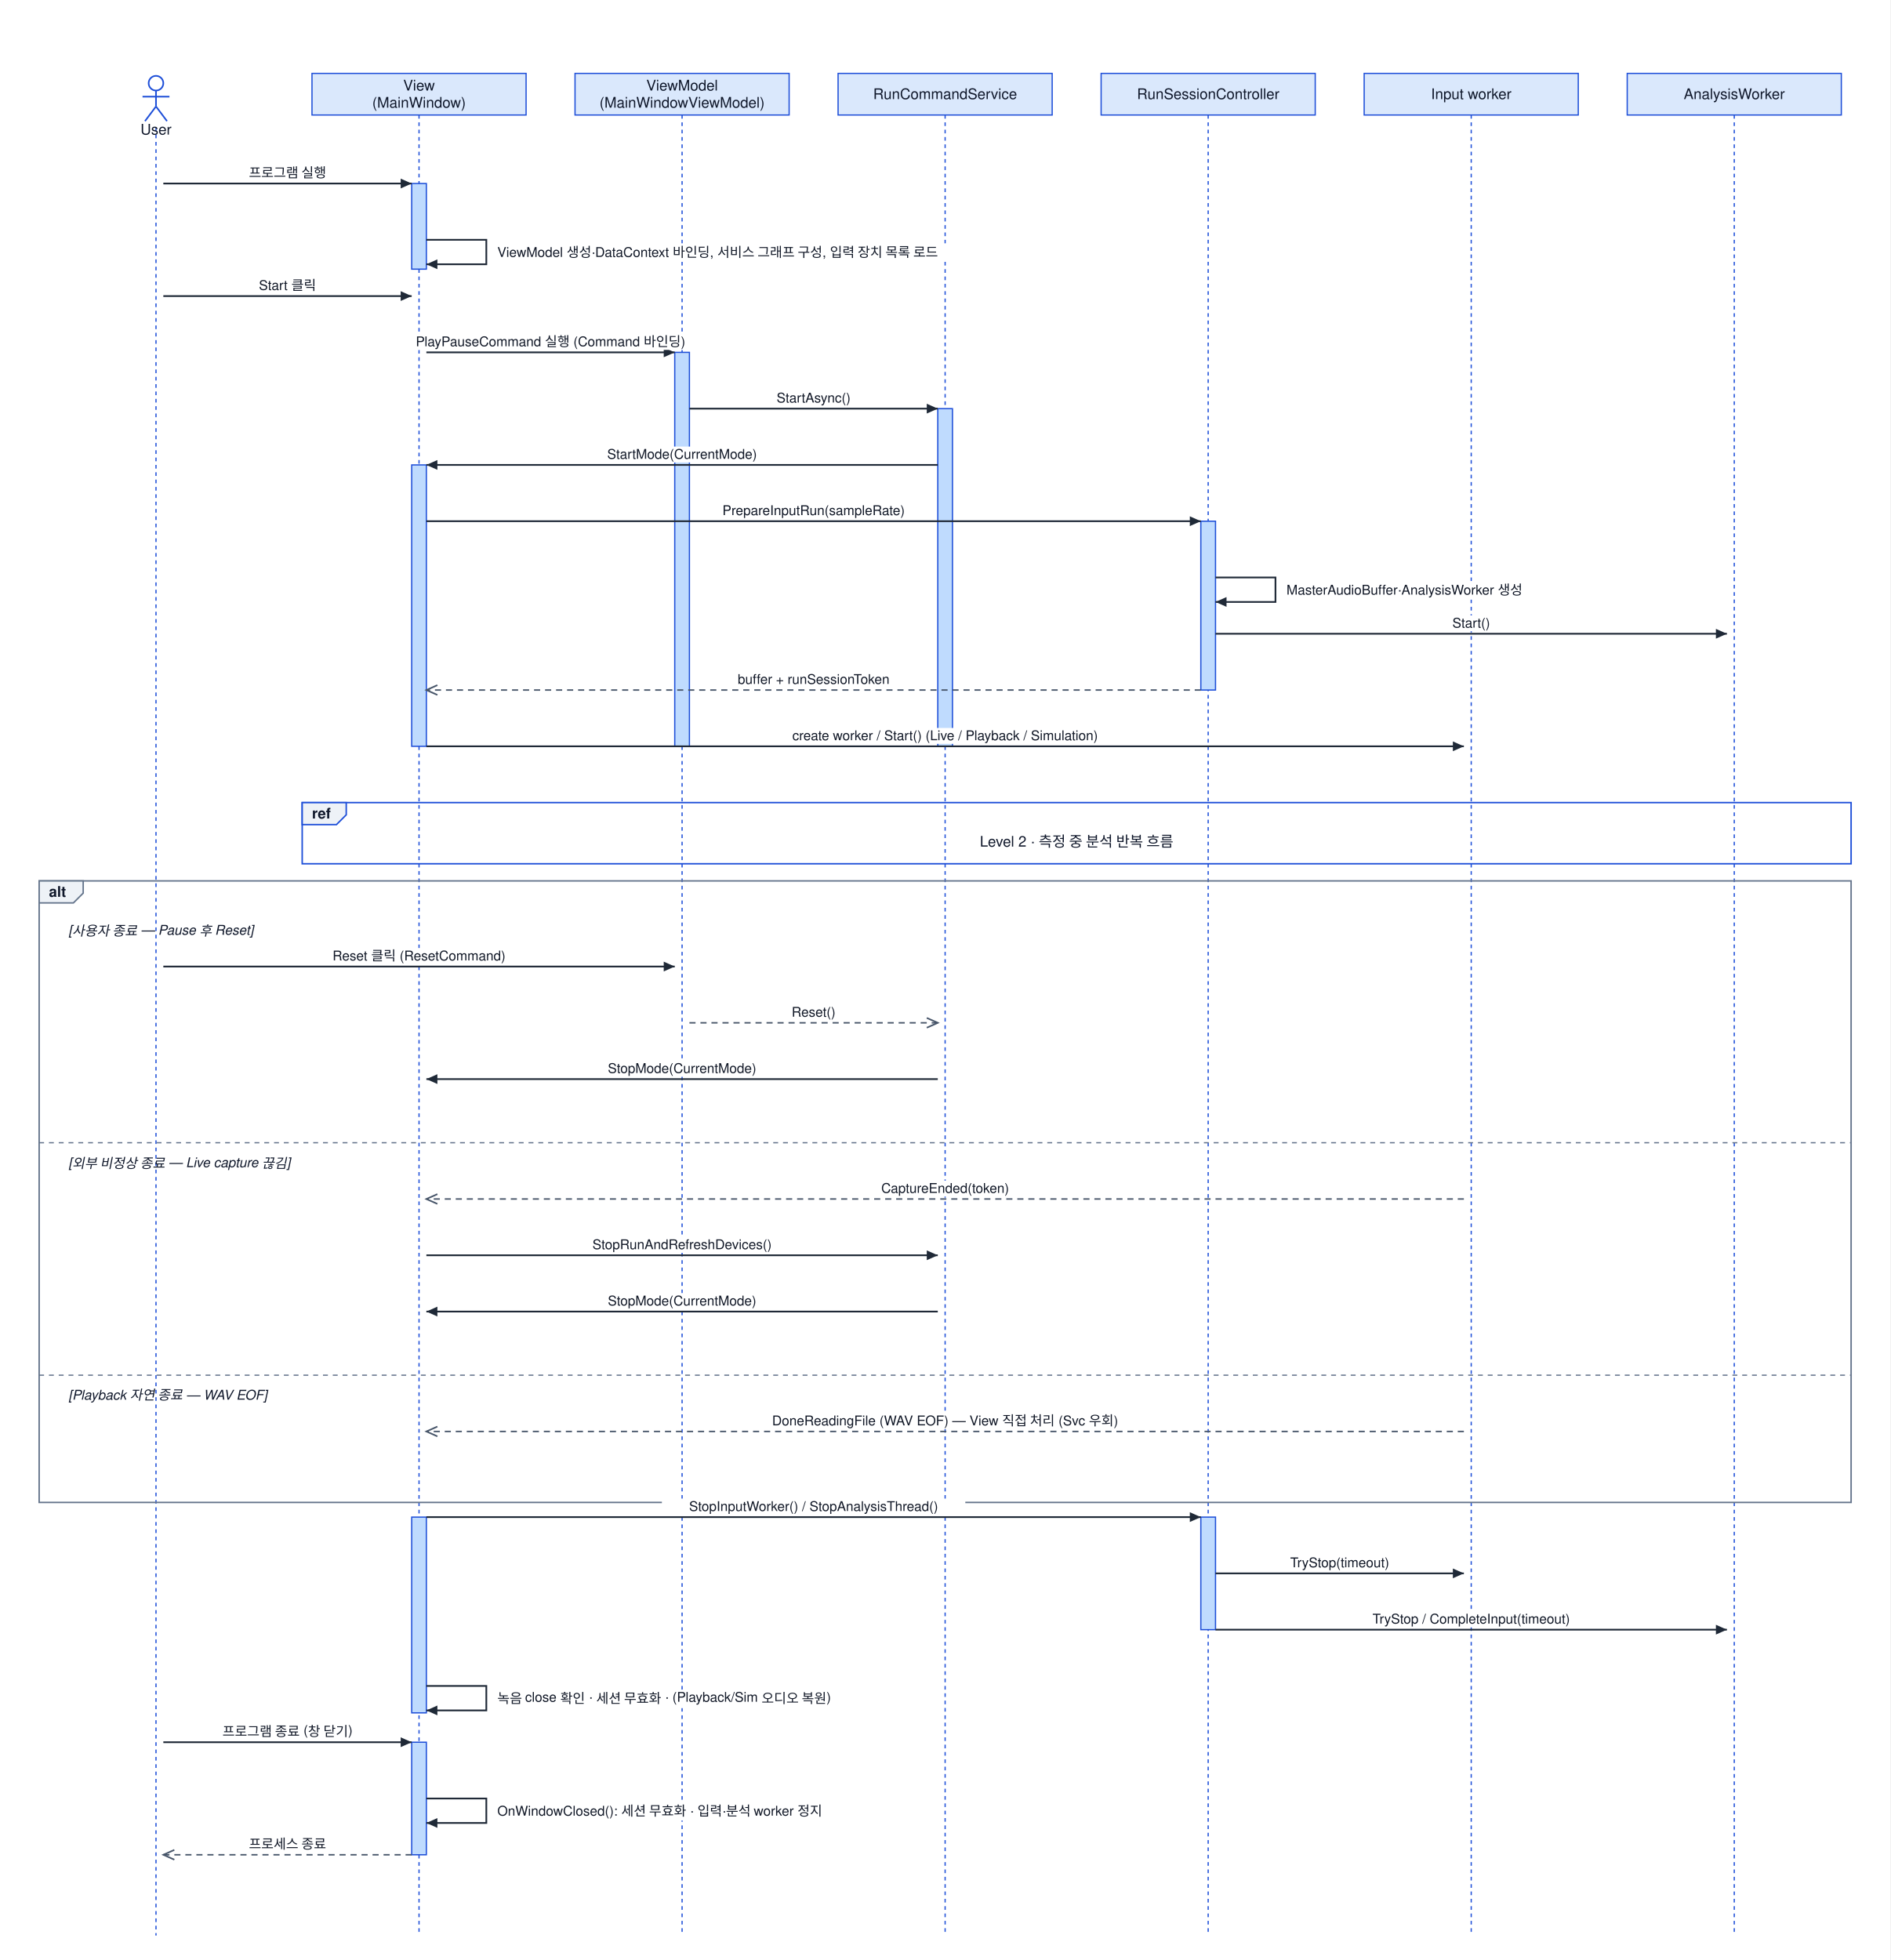
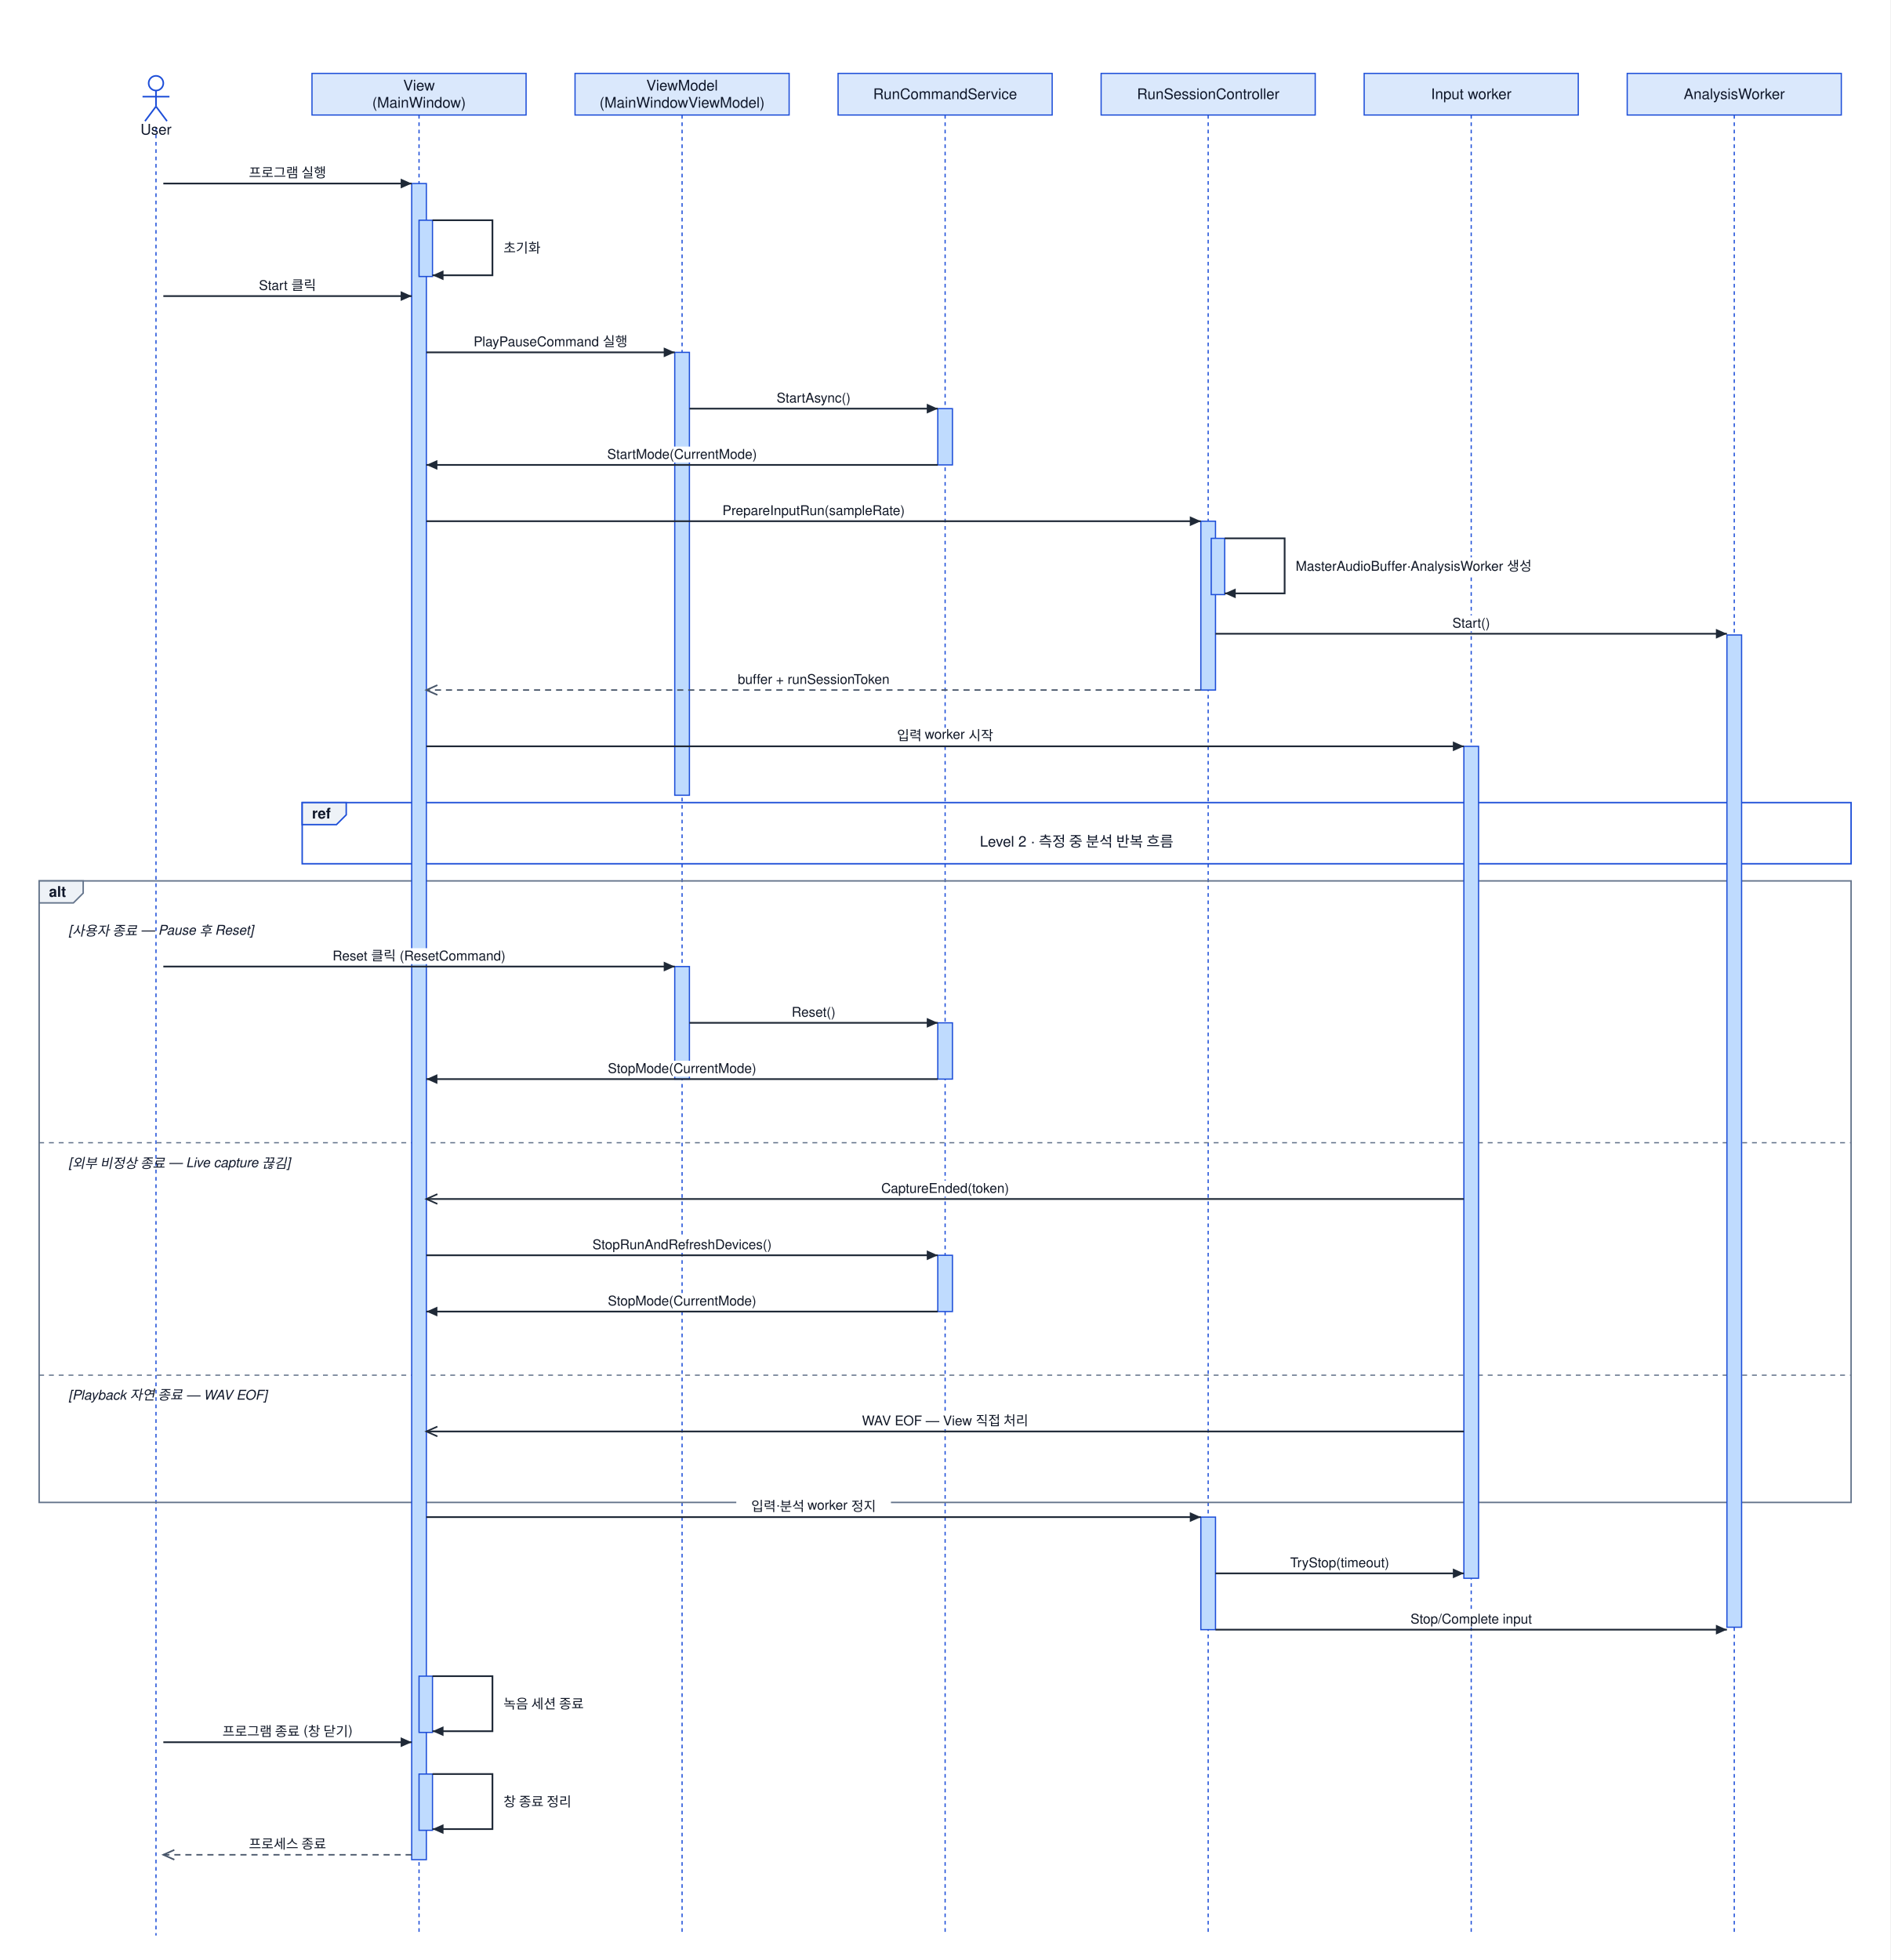
<svg xmlns="http://www.w3.org/2000/svg" width="1545" height="1602" viewBox="0 0 1545 1602" font-family="Helvetica,Arial,sans-serif">
  <rect x="0" y="0" width="1545" height="1602" fill="#ffffff" />
  <g stroke="#1d4ed8" stroke-width="1.3" fill="none">
    <circle cx="127.5" cy="68" r="6" />
    <line x1="127.5" y1="74" x2="127.5" y2="87" />
    <line x1="116.5" y1="79" x2="138.5" y2="79" />
    <line x1="127.5" y1="87" x2="118.5" y2="99" />
    <line x1="127.5" y1="87" x2="136.5" y2="99" />
  </g>
  <line x1="127.5" y1="104" x2="127.5" y2="1582.0" stroke="#1d4ed8" stroke-width="1" stroke-dasharray="3 3" />
  <text x="127.5" y="110" text-anchor="middle" font-size="12" fill="#0f172a">User</text>
  <rect x="255.0" y="60" width="175.0" height="34" fill="#dae8fc" stroke="#1d4ed8" />
  <line x1="342.5" y1="94" x2="342.5" y2="1582.0" stroke="#1d4ed8" stroke-width="1" stroke-dasharray="3 3" />
  <text x="342.5" y="74" text-anchor="middle" font-size="12" fill="#0f172a">View</text>
  <text x="342.5" y="88" text-anchor="middle" font-size="12" fill="#0f172a">(MainWindow)</text>
  <rect x="470.0" y="60" width="175.0" height="34" fill="#dae8fc" stroke="#1d4ed8" />
  <line x1="557.5" y1="94" x2="557.5" y2="1582.0" stroke="#1d4ed8" stroke-width="1" stroke-dasharray="3 3" />
  <text x="557.5" y="74" text-anchor="middle" font-size="12" fill="#0f172a">ViewModel</text>
  <text x="557.5" y="88" text-anchor="middle" font-size="12" fill="#0f172a">(MainWindowViewModel)</text>
  <rect x="685.0" y="60" width="175.0" height="34" fill="#dae8fc" stroke="#1d4ed8" />
  <line x1="772.5" y1="94" x2="772.5" y2="1582.0" stroke="#1d4ed8" stroke-width="1" stroke-dasharray="3 3" />
  <text x="772.5" y="81" text-anchor="middle" font-size="12" fill="#0f172a">RunCommandService</text>
  <rect x="900.0" y="60" width="175.0" height="34" fill="#dae8fc" stroke="#1d4ed8" />
  <line x1="987.5" y1="94" x2="987.5" y2="1582.0" stroke="#1d4ed8" stroke-width="1" stroke-dasharray="3 3" />
  <text x="987.5" y="81" text-anchor="middle" font-size="12" fill="#0f172a">RunSessionController</text>
  <rect x="1115.0" y="60" width="175.0" height="34" fill="#dae8fc" stroke="#1d4ed8" />
  <line x1="1202.5" y1="94" x2="1202.5" y2="1582.0" stroke="#1d4ed8" stroke-width="1" stroke-dasharray="3 3" />
  <text x="1202.5" y="81" text-anchor="middle" font-size="12" fill="#0f172a">Input worker</text>
  <rect x="1330.0" y="60" width="175.0" height="34" fill="#dae8fc" stroke="#1d4ed8" />
  <line x1="1417.5" y1="94" x2="1417.5" y2="1582.0" stroke="#1d4ed8" stroke-width="1" stroke-dasharray="3 3" />
  <text x="1417.5" y="81" text-anchor="middle" font-size="12" fill="#0f172a">AnalysisWorker</text>
+   <rect x="32.0" y="720.0" width="1481.0" height="508.0" fill="none" stroke="#64748b" stroke-width="1.2" />
+   <path d="M 32.0 720.0 L 32.0 738.0 L 60 738.0 L 68 730.0 L 68 720.0 Z" fill="#eef2f7" stroke="#64748b" stroke-width="1.2" />
+   <text x="40.0" y="733.0" font-size="12" font-weight="bold" fill="#0f172a">alt</text>
  <rect x="247.0" y="656.0" width="1266.0" height="50.0" fill="none" stroke="#1d4ed8" stroke-width="1.2" />
  <path d="M 247.0 656.0 L 247.0 674.0 L 275 674.0 L 283 666.0 L 283 656.0 Z" fill="#eef2f7" stroke="#1d4ed8" stroke-width="1.2" />
  <text x="255.0" y="669.0" font-size="12" font-weight="bold" fill="#0f172a">ref</text>
-   <rect x="32.0" y="720.0" width="1481.0" height="508.0" fill="none" stroke="#64748b" stroke-width="1.2" />
-   <path d="M 32.0 720.0 L 32.0 738.0 L 60 738.0 L 68 730.0 L 68 720.0 Z" fill="#eef2f7" stroke="#64748b" stroke-width="1.2" />
-   <text x="40.0" y="733.0" font-size="12" font-weight="bold" fill="#0f172a">alt</text>
  <line x1="32.0" y1="934.0" x2="1513.0" y2="934.0" stroke="#64748b" stroke-width="1" stroke-dasharray="4 4" />
  <line x1="32.0" y1="1124.0" x2="1513.0" y2="1124.0" stroke="#64748b" stroke-width="1" stroke-dasharray="4 4" />
-   <rect x="336.5" y="150.0" width="12.0" height="70.0" fill="#bfdbfe" stroke="#1d4ed8" stroke-width="1" />
+   <rect x="1196.5" y="610.0" width="12.0" height="680.0" fill="#bfdbfe" stroke="#1d4ed8" stroke-width="1" />
+   <rect x="1411.5" y="519.0" width="12.0" height="811.0" fill="#bfdbfe" stroke="#1d4ed8" stroke-width="1" />
  <rect x="981.5" y="426.0" width="12.0" height="138.0" fill="#bfdbfe" stroke="#1d4ed8" stroke-width="1" />
-   <rect x="336.5" y="380.0" width="12.0" height="230.0" fill="#bfdbfe" stroke="#1d4ed8" stroke-width="1" />
-   <rect x="766.5" y="334.0" width="12.0" height="276.0" fill="#bfdbfe" stroke="#1d4ed8" stroke-width="1" />
-   <rect x="551.5" y="288.0" width="12.0" height="322.0" fill="#bfdbfe" stroke="#1d4ed8" stroke-width="1" />
+   <rect x="336.5" y="150.0" width="12.0" height="1370.0" fill="#bfdbfe" stroke="#1d4ed8" stroke-width="1" />
+   <rect x="766.5" y="334.0" width="12.0" height="46.0" fill="#bfdbfe" stroke="#1d4ed8" stroke-width="1" />
+   <rect x="551.5" y="288.0" width="12.0" height="362.0" fill="#bfdbfe" stroke="#1d4ed8" stroke-width="1" />
+   <rect x="551.5" y="790.0" width="12.0" height="92.0" fill="#bfdbfe" stroke="#1d4ed8" stroke-width="1" />
+   <rect x="766.5" y="836.0" width="12.0" height="46.0" fill="#bfdbfe" stroke="#1d4ed8" stroke-width="1" />
+   <rect x="766.5" y="1026.0" width="12.0" height="46.0" fill="#bfdbfe" stroke="#1d4ed8" stroke-width="1" />
  <rect x="981.5" y="1240.0" width="12.0" height="92.0" fill="#bfdbfe" stroke="#1d4ed8" stroke-width="1" />
-   <rect x="336.5" y="1240.0" width="12.0" height="160.0" fill="#bfdbfe" stroke="#1d4ed8" stroke-width="1" />
-   <rect x="336.5" y="1424.0" width="12.0" height="92.0" fill="#bfdbfe" stroke="#1d4ed8" stroke-width="1" />
+   <rect x="342.5" y="1370.0" width="11.0" height="46.0" fill="#bfdbfe" stroke="#1d4ed8" stroke-width="1" />
+   <rect x="342.5" y="1450.0" width="11.0" height="46.0" fill="#bfdbfe" stroke="#1d4ed8" stroke-width="1" />
+   <rect x="342.5" y="180.0" width="11.0" height="46.0" fill="#bfdbfe" stroke="#1d4ed8" stroke-width="1" />
+   <rect x="990.0" y="440.0" width="11.0" height="46.0" fill="#bfdbfe" stroke="#1d4ed8" stroke-width="1" />
  <line x1="133.5" y1="150.0" x2="336.5" y2="150.0" stroke="#1f2937" stroke-width="1.4" />
  <polygon points="336.5,150.0 327.5,146.0 327.5,154.0" fill="#1f2937" />
  <rect x="196.0" y="135.0" width="78.0" height="13" fill="#ffffff" />
  <text x="235.0" y="145.0" text-anchor="middle" font-size="11" fill="#111827">프로그램 실행</text>
  <line x1="133.5" y1="242.0" x2="336.5" y2="242.0" stroke="#1f2937" stroke-width="1.4" />
  <polygon points="336.5,242.0 327.5,238.0 327.5,246.0" fill="#1f2937" />
  <rect x="202.8" y="227.0" width="64.3" height="13" fill="#ffffff" />
  <text x="235.0" y="237.0" text-anchor="middle" font-size="11" fill="#111827">Start 클릭</text>
  <line x1="348.5" y1="288.0" x2="551.5" y2="288.0" stroke="#1f2937" stroke-width="1.4" />
  <polygon points="551.5,288.0 542.5,284.0 542.5,292.0" fill="#1f2937" />
-   <rect x="334.8" y="273.0" width="230.4" height="13" fill="#ffffff" />
-   <text x="450.0" y="283.0" text-anchor="middle" font-size="11" fill="#111827">PlayPauseCommand 실행 (Command 바인딩)</text>
+   <rect x="384.6" y="273.0" width="130.8" height="13" fill="#ffffff" />
+   <text x="450.0" y="283.0" text-anchor="middle" font-size="11" fill="#111827">PlayPauseCommand 실행</text>
  <line x1="563.5" y1="334.0" x2="766.5" y2="334.0" stroke="#1f2937" stroke-width="1.4" />
  <polygon points="766.5,334.0 757.5,330.0 757.5,338.0" fill="#1f2937" />
  <rect x="625.7" y="319.0" width="78.6" height="13" fill="#ffffff" />
  <text x="665.0" y="329.0" text-anchor="middle" font-size="11" fill="#111827">StartAsync()</text>
  <line x1="766.5" y1="380.0" x2="348.5" y2="380.0" stroke="#1f2937" stroke-width="1.4" />
  <polygon points="348.5,380.0 357.5,376.0 357.5,384.0" fill="#1f2937" />
  <rect x="488.0" y="365.0" width="139.1" height="13" fill="#ffffff" />
  <text x="557.5" y="375.0" text-anchor="middle" font-size="11" fill="#111827">StartMode(CurrentMode)</text>
  <line x1="348.5" y1="426.0" x2="981.5" y2="426.0" stroke="#1f2937" stroke-width="1.4" />
  <polygon points="981.5,426.0 972.5,422.0 972.5,430.0" fill="#1f2937" />
  <rect x="580.3" y="411.0" width="169.4" height="13" fill="#ffffff" />
  <text x="665.0" y="421.0" text-anchor="middle" font-size="11" fill="#111827">PrepareInputRun(sampleRate)</text>
  <line x1="993.5" y1="518.0" x2="1411.5" y2="518.0" stroke="#1f2937" stroke-width="1.4" />
  <polygon points="1411.5,518.0 1402.5,514.0 1402.5,522.0" fill="#1f2937" />
  <rect x="1178.3" y="503.0" width="48.4" height="13" fill="#ffffff" />
  <text x="1202.5" y="513.0" text-anchor="middle" font-size="11" fill="#111827">Start()</text>
  <line x1="981.5" y1="564.0" x2="348.5" y2="564.0" stroke="#475569" stroke-width="1.2" stroke-dasharray="5 4" />
  <path d="M 357.5 560.0 L 348.5 564.0 L 357.5 568.0" fill="none" stroke="#475569" stroke-width="1.3" />
  <rect x="589.4" y="549.0" width="151.2" height="13" fill="#ffffff" />
  <text x="665.0" y="559.0" text-anchor="middle" font-size="11" fill="#111827">buffer + runSessionToken</text>
  <line x1="348.5" y1="610.0" x2="1196.5" y2="610.0" stroke="#1f2937" stroke-width="1.4" />
  <polygon points="1196.5,610.0 1187.5,606.0 1187.5,614.0" fill="#1f2937" />
-   <rect x="603.1" y="595.0" width="338.8" height="13" fill="#ffffff" />
-   <text x="772.5" y="605.0" text-anchor="middle" font-size="11" fill="#111827">create worker / Start()  (Live / Playback / Simulation)</text>
-   <line x1="133.5" y1="790.0" x2="551.5" y2="790.0" stroke="#1f2937" stroke-width="1.4" />
-   <polygon points="551.5,790.0 542.5,786.0 542.5,794.0" fill="#1f2937" />
-   <rect x="265.0" y="775.0" width="155.1" height="13" fill="#ffffff" />
-   <text x="342.5" y="785.0" text-anchor="middle" font-size="11" fill="#111827">Reset 클릭 (ResetCommand)</text>
-   <line x1="563.5" y1="836.0" x2="766.5" y2="836.0" stroke="#475569" stroke-width="1.2" stroke-dasharray="5 4" />
-   <path d="M 757.5 832.0 L 766.5 836.0 L 757.5 840.0" fill="none" stroke="#475569" stroke-width="1.3" />
+   <rect x="723.3" y="595.0" width="98.4" height="13" fill="#ffffff" />
+   <text x="772.5" y="605.0" text-anchor="middle" font-size="11" fill="#111827">입력 worker 시작</text>
+   <line x1="563.5" y1="836.0" x2="766.5" y2="836.0" stroke="#1f2937" stroke-width="1.4" />
+   <polygon points="766.5,836.0 757.5,832.0 757.5,840.0" fill="#1f2937" />
  <rect x="640.8" y="821.0" width="48.4" height="13" fill="#ffffff" />
  <text x="665.0" y="831.0" text-anchor="middle" font-size="11" fill="#111827">Reset()</text>
  <line x1="766.5" y1="882.0" x2="348.5" y2="882.0" stroke="#1f2937" stroke-width="1.4" />
  <polygon points="348.5,882.0 357.5,878.0 357.5,886.0" fill="#1f2937" />
  <rect x="491.0" y="867.0" width="133.0" height="13" fill="#ffffff" />
  <text x="557.5" y="877.0" text-anchor="middle" font-size="11" fill="#111827">StopMode(CurrentMode)</text>
-   <line x1="1196.5" y1="980.0" x2="348.5" y2="980.0" stroke="#475569" stroke-width="1.2" stroke-dasharray="5 4" />
-   <path d="M 357.5 976.0 L 348.5 980.0 L 357.5 984.0" fill="none" stroke="#475569" stroke-width="1.3" />
+   <line x1="1196.5" y1="980.0" x2="348.5" y2="980.0" stroke="#1f2937" stroke-width="1.4" />
+   <path d="M 357.5 976.0 L 348.5 980.0 L 357.5 984.0" fill="none" stroke="#1f2937" stroke-width="1.3" />
  <rect x="712.0" y="965.0" width="120.9" height="13" fill="#ffffff" />
  <text x="772.5" y="975.0" text-anchor="middle" font-size="11" fill="#111827">CaptureEnded(token)</text>
  <line x1="348.5" y1="1026.0" x2="766.5" y2="1026.0" stroke="#1f2937" stroke-width="1.4" />
  <polygon points="766.5,1026.0 757.5,1022.0 757.5,1030.0" fill="#1f2937" />
  <rect x="475.9" y="1011.0" width="163.3" height="13" fill="#ffffff" />
  <text x="557.5" y="1021.0" text-anchor="middle" font-size="11" fill="#111827">StopRunAndRefreshDevices()</text>
  <line x1="766.5" y1="1072.0" x2="348.5" y2="1072.0" stroke="#1f2937" stroke-width="1.4" />
  <polygon points="348.5,1072.0 357.5,1068.0 357.5,1076.0" fill="#1f2937" />
  <rect x="491.0" y="1057.0" width="133.0" height="13" fill="#ffffff" />
  <text x="557.5" y="1067.0" text-anchor="middle" font-size="11" fill="#111827">StopMode(CurrentMode)</text>
-   <line x1="1196.5" y1="1170.0" x2="348.5" y2="1170.0" stroke="#475569" stroke-width="1.2" stroke-dasharray="5 4" />
-   <path d="M 357.5 1166.0 L 348.5 1170.0 L 357.5 1174.0" fill="none" stroke="#475569" stroke-width="1.3" />
-   <rect x="610.0" y="1155.0" width="325.0" height="13" fill="#ffffff" />
-   <text x="772.5" y="1165.0" text-anchor="middle" font-size="11" fill="#111827">DoneReadingFile (WAV EOF) — View 직접 처리 (Svc 우회)</text>
+   <line x1="1196.5" y1="1170.0" x2="348.5" y2="1170.0" stroke="#1f2937" stroke-width="1.4" />
+   <path d="M 357.5 1166.0 L 348.5 1170.0 L 357.5 1174.0" fill="none" stroke="#1f2937" stroke-width="1.3" />
+   <rect x="696.6" y="1155.0" width="151.8" height="13" fill="#ffffff" />
+   <text x="772.5" y="1165.0" text-anchor="middle" font-size="11" fill="#111827">WAV EOF — View 직접 처리</text>
  <line x1="348.5" y1="1240.0" x2="981.5" y2="1240.0" stroke="#1f2937" stroke-width="1.4" />
  <polygon points="981.5,1240.0 972.5,1236.0 972.5,1244.0" fill="#1f2937" />
-   <rect x="541.0" y="1225.0" width="248.0" height="13" fill="#ffffff" />
-   <text x="665.0" y="1235.0" text-anchor="middle" font-size="11" fill="#111827">StopInputWorker() / StopAnalysisThread()</text>
+   <rect x="601.8" y="1225.0" width="126.4" height="13" fill="#ffffff" />
+   <text x="665.0" y="1235.0" text-anchor="middle" font-size="11" fill="#111827">입력·분석 worker 정지</text>
  <line x1="993.5" y1="1286.0" x2="1196.5" y2="1286.0" stroke="#1f2937" stroke-width="1.4" />
  <polygon points="1196.5,1286.0 1187.5,1282.0 1187.5,1290.0" fill="#1f2937" />
  <rect x="1043.6" y="1271.0" width="102.8" height="13" fill="#ffffff" />
  <text x="1095.0" y="1281.0" text-anchor="middle" font-size="11" fill="#111827">TryStop(timeout)</text>
  <line x1="993.5" y1="1332.0" x2="1411.5" y2="1332.0" stroke="#1f2937" stroke-width="1.4" />
  <polygon points="1411.5,1332.0 1402.5,1328.0 1402.5,1336.0" fill="#1f2937" />
-   <rect x="1102.7" y="1317.0" width="199.6" height="13" fill="#ffffff" />
-   <text x="1202.5" y="1327.0" text-anchor="middle" font-size="11" fill="#111827">TryStop / CompleteInput(timeout)</text>
+   <rect x="1142.0" y="1317.0" width="120.9" height="13" fill="#ffffff" />
+   <text x="1202.5" y="1327.0" text-anchor="middle" font-size="11" fill="#111827">Stop/Complete input</text>
  <line x1="133.5" y1="1424.0" x2="336.5" y2="1424.0" stroke="#1f2937" stroke-width="1.4" />
  <polygon points="336.5,1424.0 327.5,1420.0 327.5,1428.0" fill="#1f2937" />
  <rect x="167.4" y="1409.0" width="135.2" height="13" fill="#ffffff" />
  <text x="235.0" y="1419.0" text-anchor="middle" font-size="11" fill="#111827">프로그램 종료 (창 닫기)</text>
  <line x1="336.5" y1="1516.0" x2="133.5" y2="1516.0" stroke="#475569" stroke-width="1.2" stroke-dasharray="5 4" />
  <path d="M 142.5 1512.0 L 133.5 1516.0 L 142.5 1520.0" fill="none" stroke="#475569" stroke-width="1.3" />
  <rect x="196.0" y="1501.0" width="78.0" height="13" fill="#ffffff" />
  <text x="235.0" y="1511.0" text-anchor="middle" font-size="11" fill="#111827">프로세스 종료</text>
-   <polyline points="348.5,196.0 397.5,196.0 397.5,216.0 348.5,216.0" fill="none" stroke="#1f2937" stroke-width="1.4" />
-   <polygon points="348.5,216.0 357.5,212.0 357.5,220.0" fill="#1f2937" />
-   <rect x="403.5" y="199.0" width="430.6" height="15" fill="#ffffff" />
-   <text x="406.5" y="210.0" font-size="11" fill="#111827">ViewModel 생성·DataContext 바인딩, 서비스 그래프 구성, 입력 장치 목록 로드</text>
-   <polyline points="993.5,472.0 1042.5,472.0 1042.5,492.0 993.5,492.0" fill="none" stroke="#1f2937" stroke-width="1.4" />
-   <polygon points="993.5,492.0 1002.5,488.0 1002.5,496.0" fill="#1f2937" />
-   <rect x="1048.5" y="475.0" width="227.7" height="15" fill="#ffffff" />
-   <text x="1051.5" y="486.0" font-size="11" fill="#111827">MasterAudioBuffer·AnalysisWorker 생성</text>
-   <polyline points="348.5,1378.0 397.5,1378.0 397.5,1398.0 348.5,1398.0" fill="none" stroke="#1f2937" stroke-width="1.4" />
-   <polygon points="348.5,1398.0 357.5,1394.0 357.5,1402.0" fill="#1f2937" />
-   <rect x="403.5" y="1381.0" width="341.5" height="15" fill="#ffffff" />
-   <text x="406.5" y="1392.0" font-size="11" fill="#111827">녹음 close 확인 · 세션 무효화 · (Playback/Sim 오디오 복원)</text>
-   <polyline points="348.5,1470.0 397.5,1470.0 397.5,1490.0 348.5,1490.0" fill="none" stroke="#1f2937" stroke-width="1.4" />
-   <polygon points="348.5,1490.0 357.5,1486.0 357.5,1494.0" fill="#1f2937" />
-   <rect x="403.5" y="1473.0" width="314.6" height="15" fill="#ffffff" />
-   <text x="406.5" y="1484.0" font-size="11" fill="#111827">OnWindowClosed(): 세션 무효화 · 입력·분석 worker 정지</text>
+   <line x1="133.5" y1="790.0" x2="551.5" y2="790.0" stroke="#1f2937" stroke-width="1.4" />
+   <polygon points="551.5,790.0 542.5,786.0 542.5,794.0" fill="#1f2937" />
+   <rect x="265.0" y="775.0" width="155.1" height="13" fill="#ffffff" />
+   <text x="342.5" y="785.0" text-anchor="middle" font-size="11" fill="#111827">Reset 클릭 (ResetCommand)</text>
+   <polyline points="353.5,1450.0 402.5,1450.0 402.5,1495.0 353.5,1495.0" fill="none" stroke="#1f2937" stroke-width="1.4" />
+   <polygon points="353.5,1495.0 362.5,1491.0 362.5,1499.0" fill="#1f2937" />
+   <rect x="408.5" y="1465.5" width="73.1" height="15" fill="#ffffff" />
+   <text x="411.5" y="1476.5" font-size="11" fill="#111827">창 종료 정리</text>
+   <polyline points="353.5,1370.0 402.5,1370.0 402.5,1415.0 353.5,1415.0" fill="none" stroke="#1f2937" stroke-width="1.4" />
+   <polygon points="353.5,1415.0 362.5,1411.0 362.5,1419.0" fill="#1f2937" />
+   <rect x="408.5" y="1385.5" width="84.1" height="15" fill="#ffffff" />
+   <text x="411.5" y="1396.5" font-size="11" fill="#111827">녹음 세션 종료</text>
+   <polyline points="353.5,180.0 402.5,180.0 402.5,225.0 353.5,225.0" fill="none" stroke="#1f2937" stroke-width="1.4" />
+   <polygon points="353.5,225.0 362.5,221.0 362.5,229.0" fill="#1f2937" />
+   <rect x="408.5" y="195.5" width="39.0" height="15" fill="#ffffff" />
+   <text x="411.5" y="206.5" font-size="11" fill="#111827">초기화</text>
+   <polyline points="1001.0,440.0 1050.0,440.0 1050.0,485.0 1001.0,485.0" fill="none" stroke="#1f2937" stroke-width="1.4" />
+   <polygon points="1001.0,485.0 1010.0,481.0 1010.0,489.0" fill="#1f2937" />
+   <rect x="1056.0" y="455.5" width="227.7" height="15" fill="#ffffff" />
+   <text x="1059.0" y="466.5" font-size="11" fill="#111827">MasterAudioBuffer·AnalysisWorker 생성</text>
  <text x="880" y="692" text-anchor="middle" font-size="12" fill="#0f172a">Level 2 · 측정 중 분석 반복 흐름</text>
  <text x="56" y="764" text-anchor="start" font-size="11" font-style="italic" fill="#0f172a">[사용자 종료 — Pause 후 Reset]</text>
  <text x="56" y="954" text-anchor="start" font-size="11" font-style="italic" fill="#0f172a">[외부 비정상 종료 — Live capture 끊김]</text>
  <text x="56" y="1144" text-anchor="start" font-size="11" font-style="italic" fill="#0f172a">[Playback 자연 종료 — WAV EOF]</text>
</svg>
